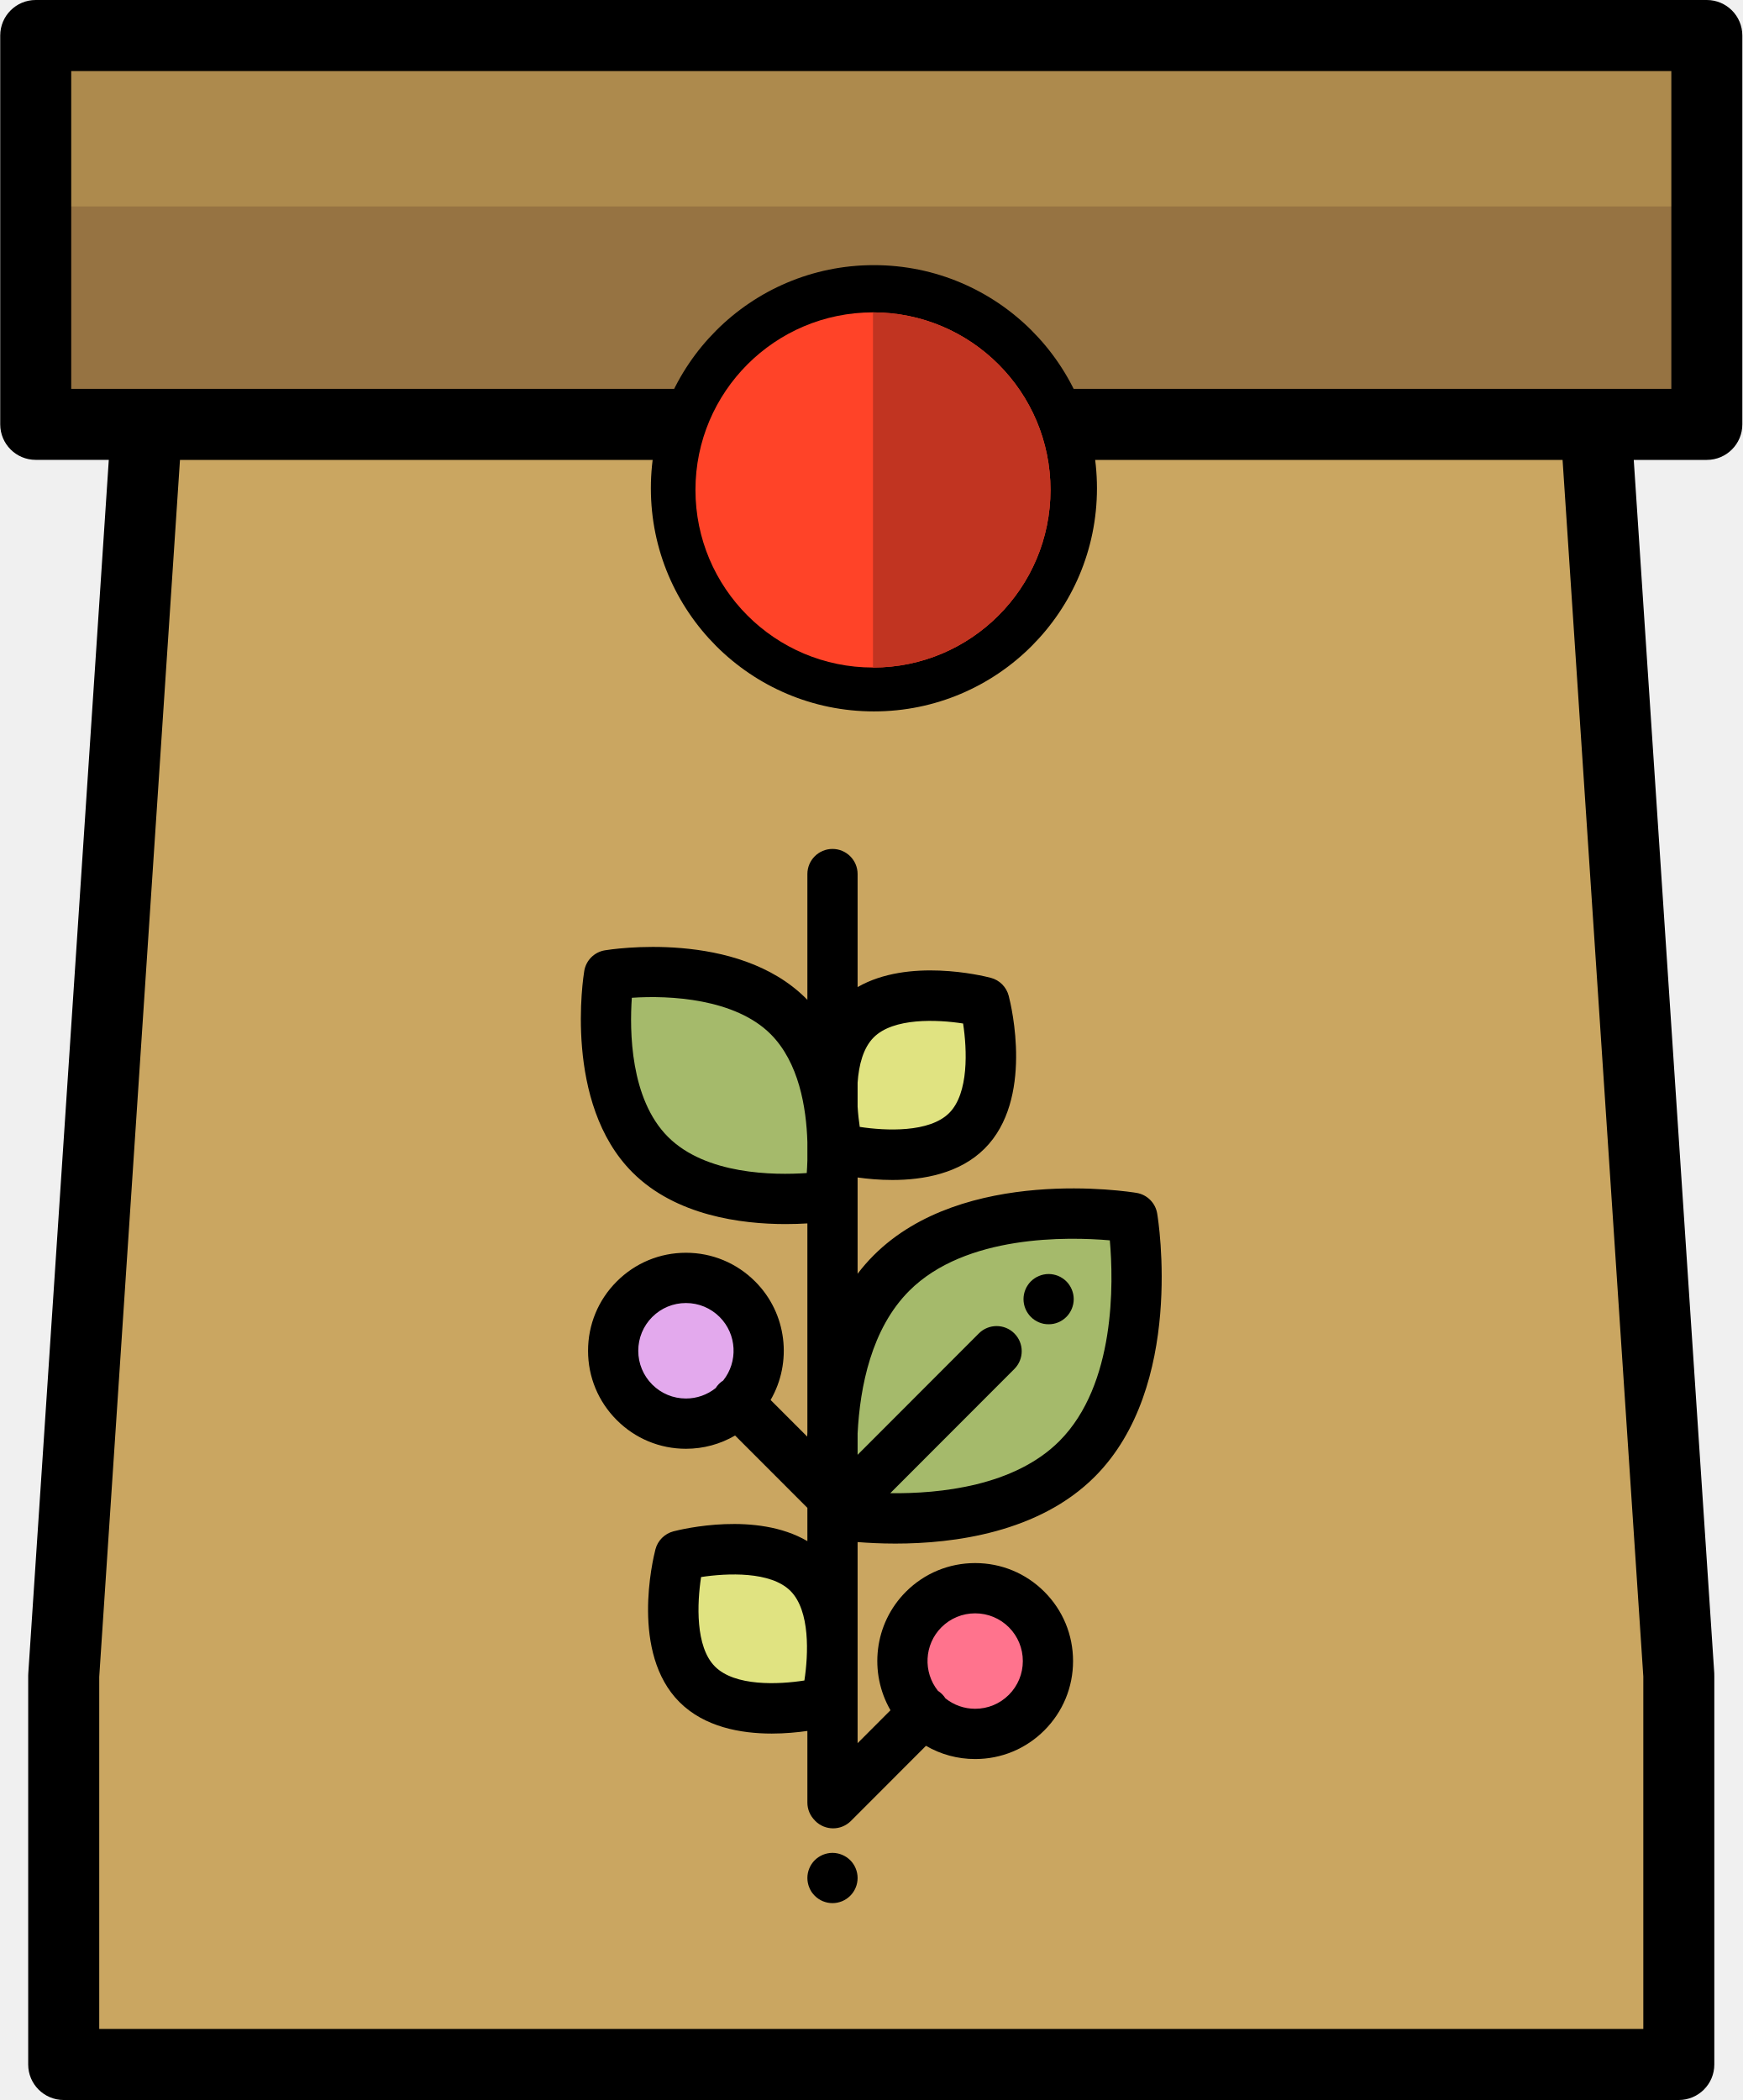
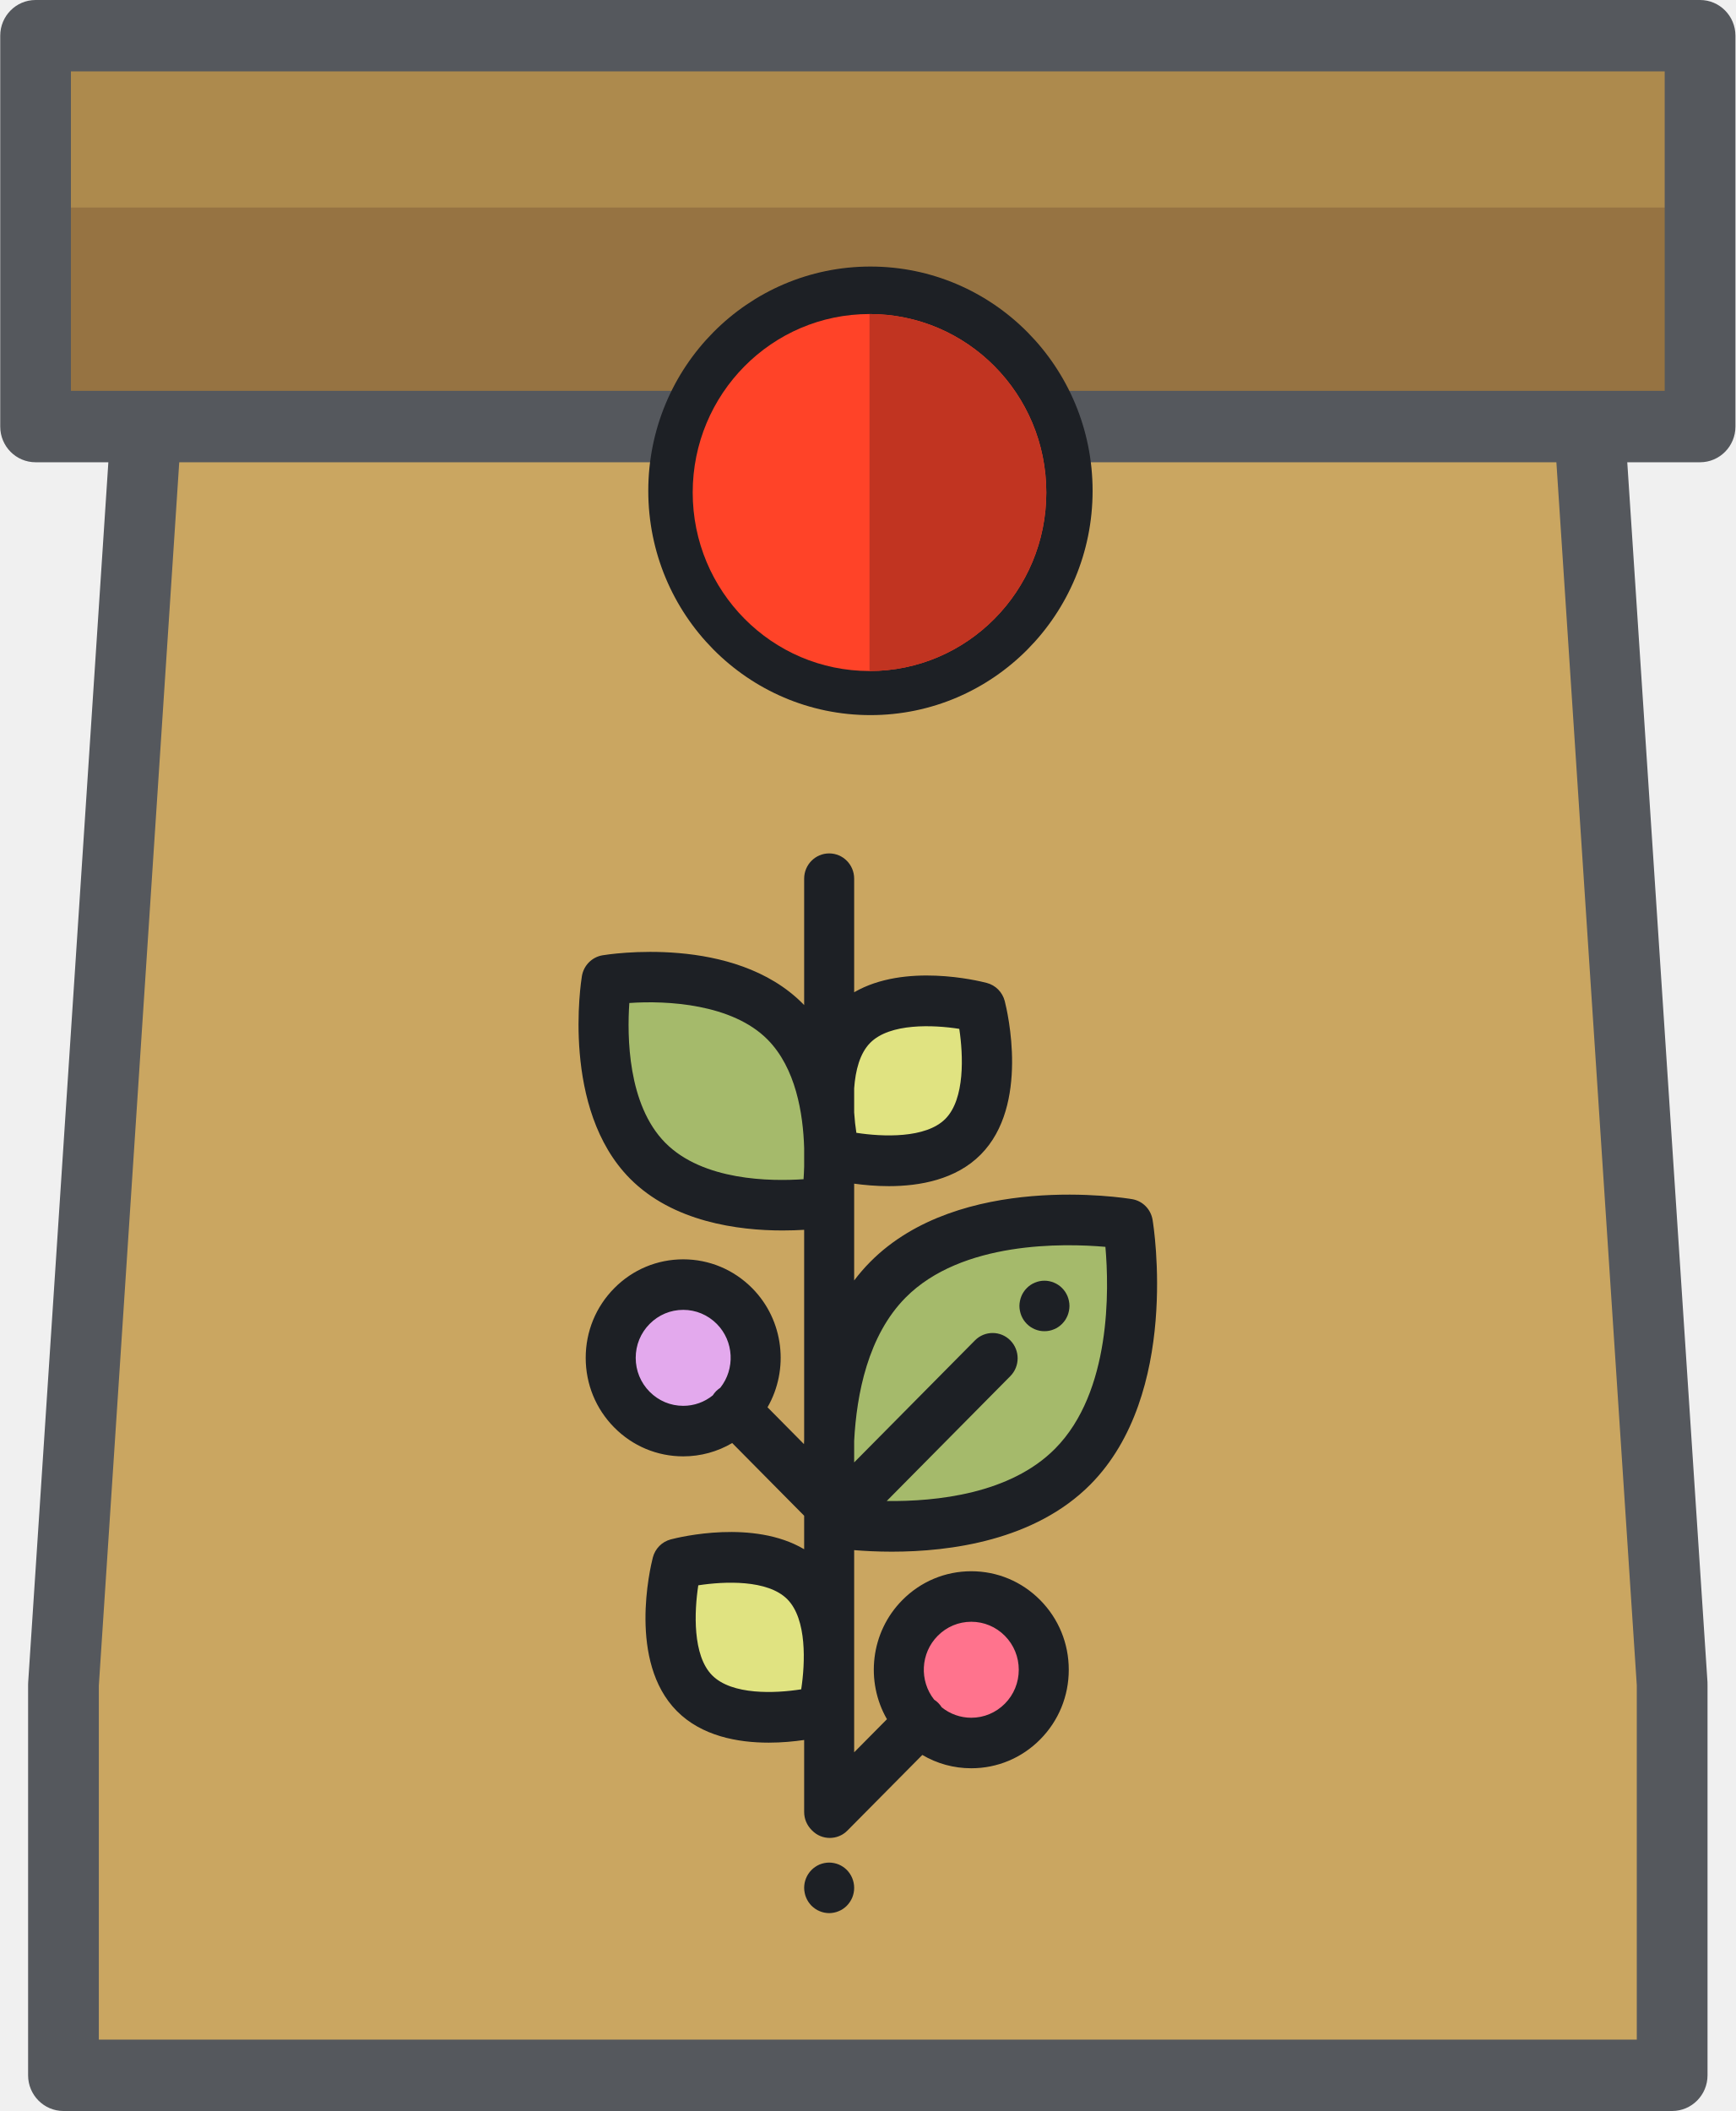
- <svg xmlns="http://www.w3.org/2000/svg" width="39" height="47" viewBox="0 0 39 47" fill="none">
-   <g clip-path="url(#clip0_4321_464)">
-     <path d="M37.759 37.59H37.758V45.355C37.758 45.904 37.313 46.349 36.765 46.349H2.272C1.723 46.349 1.279 45.904 1.279 45.355V37.59L3.154 9.405V0.646H35.883V9.405L37.759 37.59Z" fill="#CAA661" />
-     <path d="M1.639 0.646H37.398C37.946 0.646 38.391 1.091 38.391 1.64V8.411C38.391 8.96 37.946 9.405 37.398 9.405H31.438H23.063H15.974H12.565H1.639C1.091 9.405 0.646 8.96 0.646 8.411V1.64C0.646 1.091 1.091 0.646 1.639 0.646Z" fill="#AD8A4D" />
-     <path d="M38.391 4.62V8.411C38.391 8.96 37.946 9.405 37.398 9.405H31.438H23.063H15.974H12.565H1.639C1.091 9.405 0.646 8.96 0.646 8.411V4.62H38.391Z" fill="#967342" />
-     <path d="M37.573 47H1.426C0.987 47 0.631 46.644 0.631 46.205V37.502C0.631 37.485 0.632 37.467 0.633 37.45L2.435 10.292H0.799C0.36 10.292 0.005 9.936 0.005 9.497V0.795C0.005 0.356 0.36 0 0.799 0H38.2C38.639 0 38.995 0.356 38.995 0.795V9.498C38.995 9.937 38.639 10.293 38.2 10.293H36.565L38.367 37.45C38.369 37.477 38.369 37.504 38.368 37.53V46.205C38.368 46.644 38.012 47 37.573 47ZM2.221 45.41H36.779V37.521L34.972 10.293H4.028L2.221 37.529V45.41ZM23.589 8.703H37.406V1.59H1.594V8.703H15.411C16.076 7.054 17.677 5.949 19.5 5.949C21.322 5.949 22.924 7.054 23.589 8.703Z" fill="black" />
-     <ellipse cx="19.559" cy="10.928" rx="4.992" ry="4.994" fill="black" />
-     <path d="M23.511 10.965C23.511 13.16 21.732 14.94 19.538 14.94C17.344 14.94 15.565 13.16 15.565 10.965C15.565 8.771 17.344 6.991 19.538 6.991C21.732 6.991 23.511 8.771 23.511 10.965Z" fill="#FF4328" />
-     <path d="M23.511 10.965C23.511 13.16 21.732 14.94 19.538 14.94V6.991C21.732 6.991 23.511 8.771 23.511 10.965Z" fill="#C13421" />
-     <path d="M24.106 32.651C22.274 34.485 18.712 33.892 18.712 33.892C18.712 33.892 18.12 30.326 19.951 28.493C21.783 26.66 25.345 27.253 25.345 27.253C25.345 27.253 25.938 30.818 24.106 32.651Z" fill="#A5BA6B" />
-     <path d="M18.632 42.594C18.595 42.594 18.558 42.59 18.522 42.583C18.486 42.575 18.451 42.565 18.417 42.551C18.383 42.537 18.35 42.519 18.32 42.499C18.289 42.478 18.26 42.455 18.235 42.429C18.209 42.403 18.185 42.374 18.164 42.344C18.144 42.313 18.127 42.28 18.113 42.246C18.099 42.213 18.088 42.177 18.081 42.141C18.074 42.105 18.07 42.068 18.07 42.031C18.07 41.883 18.13 41.738 18.235 41.633C18.261 41.608 18.289 41.584 18.32 41.564C18.35 41.544 18.383 41.526 18.417 41.512C18.451 41.498 18.486 41.487 18.522 41.48C18.594 41.465 18.669 41.465 18.741 41.48C18.777 41.487 18.813 41.498 18.846 41.512C18.881 41.526 18.913 41.544 18.944 41.564C18.975 41.585 19.003 41.608 19.029 41.633C19.134 41.738 19.194 41.883 19.194 42.031C19.194 42.068 19.19 42.105 19.183 42.141C19.176 42.177 19.165 42.213 19.151 42.246C19.137 42.28 19.119 42.313 19.099 42.344C19.079 42.374 19.055 42.403 19.029 42.429C19.003 42.455 18.975 42.478 18.944 42.499C18.913 42.519 18.881 42.537 18.847 42.551C18.813 42.565 18.777 42.575 18.741 42.583C18.706 42.59 18.668 42.594 18.632 42.594Z" fill="black" />
-     <path d="M18.089 35.21C18.992 36.113 18.481 38.089 18.481 38.089C18.481 38.089 16.507 38.6 15.605 37.697C14.702 36.794 15.213 34.818 15.213 34.818C15.213 34.818 17.187 34.306 18.089 35.21Z" fill="#E0E381" />
-     <path d="M21.641 25.307C20.739 26.21 18.765 25.699 18.765 25.699C18.765 25.699 18.254 23.723 19.156 22.82C20.058 21.917 22.032 22.428 22.032 22.428C22.032 22.428 22.543 24.404 21.641 25.307Z" fill="#E0E381" />
-     <path d="M14.553 25.842C15.916 27.206 18.567 26.765 18.567 26.765C18.567 26.765 19.008 24.111 17.645 22.747C16.282 21.382 13.63 21.823 13.63 21.823C13.63 21.823 13.189 24.477 14.553 25.842Z" fill="#A5BA6B" />
-     <path d="M15.352 31.862C16.252 31.862 16.981 31.132 16.981 30.231C16.981 29.331 16.252 28.601 15.352 28.601C14.452 28.601 13.723 29.331 13.723 30.231C13.723 31.132 14.452 31.862 15.352 31.862Z" fill="#E3A9ED" />
-     <path d="M21.825 38.806C22.725 38.806 23.454 38.076 23.454 37.176C23.454 36.275 22.725 35.545 21.825 35.545C20.925 35.545 20.196 36.275 20.196 37.176C20.196 38.076 20.925 38.806 21.825 38.806Z" fill="#FF738D" />
-     <path d="M23.469 29.638C23.433 29.638 23.395 29.635 23.359 29.628C23.323 29.62 23.288 29.61 23.254 29.596C23.22 29.582 23.188 29.564 23.157 29.544C23.126 29.523 23.098 29.5 23.072 29.474C23.046 29.448 23.022 29.419 23.002 29.388C22.981 29.358 22.964 29.325 22.95 29.291C22.936 29.257 22.925 29.222 22.918 29.186C22.911 29.15 22.907 29.113 22.907 29.076C22.907 29.04 22.911 29.002 22.918 28.966C22.925 28.93 22.936 28.895 22.95 28.861C22.964 28.827 22.981 28.794 23.002 28.764C23.022 28.733 23.046 28.704 23.072 28.678C23.098 28.653 23.126 28.629 23.157 28.609C23.188 28.588 23.22 28.571 23.254 28.557C23.288 28.543 23.323 28.532 23.359 28.525C23.431 28.51 23.506 28.51 23.579 28.525C23.615 28.532 23.65 28.543 23.684 28.557C23.718 28.571 23.751 28.588 23.781 28.609C23.812 28.629 23.84 28.653 23.866 28.678C23.892 28.704 23.916 28.733 23.936 28.764C23.956 28.794 23.974 28.827 23.988 28.861C24.002 28.895 24.012 28.93 24.02 28.966C24.027 29.002 24.031 29.04 24.031 29.076C24.031 29.113 24.027 29.15 24.02 29.186C24.012 29.222 24.002 29.257 23.988 29.291C23.974 29.325 23.956 29.358 23.936 29.388C23.916 29.419 23.892 29.448 23.866 29.474C23.84 29.5 23.812 29.523 23.781 29.544C23.751 29.564 23.718 29.582 23.684 29.596C23.65 29.61 23.615 29.62 23.579 29.628C23.543 29.635 23.506 29.638 23.469 29.638Z" fill="black" />
-     <path d="M19.194 34.513C19.424 34.531 19.712 34.547 20.04 34.547C21.343 34.547 23.252 34.302 24.503 33.049C26.516 31.034 25.926 27.317 25.899 27.16C25.86 26.923 25.674 26.737 25.437 26.698C25.28 26.672 21.567 26.081 19.554 28.095C19.423 28.226 19.303 28.364 19.194 28.508V26.353C19.415 26.384 19.683 26.409 19.972 26.409C20.667 26.409 21.48 26.264 22.038 25.705C23.136 24.606 22.637 22.522 22.576 22.288C22.525 22.09 22.371 21.935 22.173 21.884C21.968 21.831 20.332 21.438 19.194 22.092V19.562C19.194 19.252 18.942 19 18.632 19C18.322 19 18.07 19.252 18.07 19.562V22.378C18.061 22.368 18.052 22.359 18.042 22.349C16.492 20.798 13.658 21.249 13.538 21.269C13.301 21.308 13.115 21.494 13.076 21.732C13.056 21.852 12.605 24.688 14.155 26.239C15.122 27.207 16.589 27.396 17.584 27.396C17.764 27.396 17.927 27.39 18.07 27.381V32.057C18.068 32.089 18.067 32.121 18.066 32.152L17.247 31.333C17.733 30.494 17.618 29.398 16.901 28.681C16.487 28.267 15.937 28.038 15.352 28.038C14.767 28.038 14.216 28.267 13.803 28.681C13.389 29.095 13.161 29.646 13.161 30.232C13.161 30.817 13.389 31.368 13.803 31.782C14.216 32.196 14.767 32.425 15.352 32.425C15.745 32.425 16.122 32.321 16.452 32.128L18.07 33.747V34.492C16.931 33.824 15.279 34.22 15.072 34.273C14.875 34.325 14.72 34.479 14.669 34.677C14.609 34.911 14.11 36.996 15.207 38.094C15.766 38.653 16.578 38.799 17.273 38.799C17.57 38.799 17.845 38.772 18.07 38.74V40.343C18.07 40.499 18.134 40.64 18.236 40.742C18.241 40.747 18.244 40.751 18.248 40.756C18.358 40.865 18.502 40.92 18.646 40.92C18.79 40.92 18.933 40.865 19.043 40.756L20.724 39.073C21.055 39.266 21.432 39.369 21.825 39.369C22.41 39.369 22.96 39.141 23.374 38.727C23.788 38.312 24.016 37.762 24.016 37.176C24.016 36.59 23.788 36.039 23.374 35.625C22.96 35.211 22.41 34.983 21.825 34.983C21.24 34.983 20.689 35.211 20.275 35.625C19.558 36.343 19.444 37.438 19.93 38.277L19.194 39.014V38.424V34.513H19.194ZM21.555 22.907C21.645 23.492 21.686 24.467 21.244 24.91C20.801 25.353 19.827 25.311 19.242 25.221C19.222 25.087 19.204 24.932 19.194 24.767V24.231C19.221 23.835 19.32 23.452 19.554 23.218C19.996 22.775 20.97 22.816 21.555 22.907ZM18.056 26.254C17.321 26.305 15.797 26.292 14.95 25.444C14.101 24.595 14.09 23.066 14.141 22.331C14.987 22.272 16.454 22.35 17.247 23.144C17.879 23.776 18.047 24.785 18.07 25.562V25.972C18.067 26.075 18.062 26.169 18.056 26.254ZM20.349 28.89C21.61 27.628 23.904 27.679 24.839 27.76C24.922 28.696 24.974 30.987 23.709 32.254C22.7 33.263 21.031 33.433 19.925 33.419L22.702 30.639C22.922 30.419 22.922 30.063 22.702 29.843C22.483 29.624 22.127 29.624 21.908 29.843L19.194 32.56V32.083C19.247 31.033 19.505 29.735 20.349 28.89ZM14.597 30.987C14.396 30.785 14.285 30.517 14.285 30.232C14.285 29.946 14.396 29.678 14.597 29.476C14.799 29.274 15.067 29.163 15.352 29.163C15.637 29.163 15.905 29.274 16.107 29.476C16.494 29.864 16.52 30.478 16.186 30.897C16.153 30.918 16.121 30.943 16.092 30.972C16.063 31.002 16.038 31.033 16.017 31.067C15.828 31.217 15.597 31.3 15.352 31.3C15.067 31.3 14.799 31.189 14.597 30.987ZM18.003 37.611C17.419 37.703 16.448 37.745 16.002 37.299C15.559 36.856 15.601 35.881 15.691 35.296C16.276 35.206 17.25 35.164 17.692 35.607C18.135 36.051 18.093 37.027 18.003 37.611ZM21.07 36.42C21.272 36.219 21.54 36.108 21.825 36.108C22.11 36.108 22.378 36.219 22.58 36.42C22.781 36.622 22.892 36.891 22.892 37.176C22.892 37.461 22.781 37.729 22.58 37.931C22.378 38.133 22.11 38.244 21.825 38.244C21.58 38.244 21.349 38.162 21.16 38.011C21.139 37.978 21.114 37.946 21.085 37.917C21.055 37.888 21.024 37.863 20.991 37.841C20.657 37.422 20.683 36.808 21.07 36.42Z" fill="black" />
+ <svg xmlns="http://www.w3.org/2000/svg" width="37" height="45" viewBox="0 0 37 45" fill="none">
+   <g clip-path="url(#clip0_5232_6904)">
+     <path d="M35.822 35.991H35.822V43.425C35.822 43.951 35.4 44.377 34.88 44.377H2.155C1.635 44.377 1.213 43.951 1.213 43.425V35.991L2.992 9.005V0.619H34.043V9.005L35.822 35.991Z" fill="#CAA661" />
+     <path d="M1.555 0.619H35.48C36 0.619 36.422 1.045 36.422 1.57V8.054C36.422 8.579 36 9.005 35.48 9.005H29.826H21.88H15.155H11.921H1.555C1.035 9.005 0.613 8.579 0.613 8.054V1.57C0.613 1.045 1.035 0.619 1.555 0.619Z" fill="#AD8A4D" />
+     <path d="M36.422 4.424V8.054C36.422 8.579 36 9.005 35.48 9.005H29.826H21.88H15.155H11.921H1.555C1.035 9.005 0.613 8.579 0.613 8.054V4.424H36.422Z" fill="#967342" />
+     <path d="M35.647 45H1.353C0.937 45 0.599 44.659 0.599 44.239V35.907C0.599 35.89 0.6 35.873 0.601 35.856L2.31 9.854H0.759C0.342 9.854 0.005 9.514 0.005 9.093V0.761C0.005 0.341 0.342 0 0.759 0H36.242C36.658 0 36.996 0.341 36.996 0.761V9.093C36.996 9.514 36.658 9.854 36.242 9.854H34.69L36.4 35.856C36.401 35.882 36.402 35.908 36.401 35.933V44.239C36.401 44.659 36.063 45 35.647 45ZM2.107 43.478H34.893V35.925L33.179 9.854H3.821L2.107 35.932V43.478ZM22.379 8.332H35.488V1.522H1.512V8.332H14.621C15.251 6.754 16.771 5.696 18.5 5.696C20.229 5.696 21.748 6.754 22.379 8.332Z" fill="#55585D" />
+     <ellipse cx="18.556" cy="10.463" rx="4.736" ry="4.781" fill="#1D2025" />
+     <path d="M22.305 10.499C22.305 12.6 20.618 14.304 18.536 14.304C16.454 14.304 14.767 12.6 14.767 10.499C14.767 8.397 16.454 6.694 18.536 6.694C20.618 6.694 22.305 8.397 22.305 10.499Z" fill="#FF4328" />
+     <path d="M22.305 10.499C22.305 12.6 20.618 14.304 18.536 14.304V6.694C20.618 6.694 22.305 8.397 22.305 10.499Z" fill="#C13421" />
+     <path d="M22.87 31.262C21.132 33.017 17.753 32.449 17.753 32.449C17.753 32.449 17.191 29.036 18.928 27.28C20.666 25.525 24.046 26.093 24.046 26.093C24.046 26.093 24.608 29.507 22.87 31.262Z" fill="#A5BA6B" />
+     <path d="M17.676 40.782C17.642 40.782 17.607 40.778 17.572 40.771C17.538 40.764 17.505 40.754 17.472 40.74C17.44 40.727 17.409 40.71 17.381 40.691C17.351 40.67 17.324 40.648 17.299 40.624C17.275 40.598 17.253 40.571 17.233 40.542C17.214 40.512 17.197 40.481 17.184 40.449C17.171 40.416 17.16 40.383 17.154 40.348C17.147 40.313 17.143 40.278 17.143 40.242C17.143 40.101 17.2 39.962 17.3 39.862C17.324 39.837 17.351 39.815 17.381 39.795C17.409 39.776 17.44 39.759 17.472 39.745C17.505 39.732 17.538 39.722 17.572 39.715C17.641 39.701 17.712 39.701 17.78 39.715C17.814 39.722 17.848 39.732 17.88 39.745C17.913 39.759 17.943 39.776 17.972 39.795C18.002 39.815 18.029 39.837 18.053 39.862C18.152 39.962 18.209 40.101 18.209 40.242C18.209 40.278 18.206 40.313 18.199 40.348C18.192 40.383 18.182 40.416 18.169 40.449C18.155 40.481 18.139 40.512 18.119 40.542C18.1 40.571 18.078 40.598 18.053 40.624C18.029 40.648 18.002 40.671 17.972 40.691C17.944 40.71 17.913 40.727 17.88 40.74C17.848 40.754 17.815 40.764 17.78 40.771C17.746 40.778 17.711 40.782 17.676 40.782Z" fill="#1D2025" />
+     <path d="M17.162 33.711C18.018 34.576 17.533 36.468 17.533 36.468C17.533 36.468 15.66 36.957 14.804 36.093C13.948 35.228 14.433 33.336 14.433 33.336C14.433 33.336 16.306 32.847 17.162 33.711Z" fill="#E0E381" />
+     <path d="M20.531 24.23C19.675 25.095 17.803 24.605 17.803 24.605C17.803 24.605 17.318 22.714 18.174 21.849C19.03 20.985 20.903 21.474 20.903 21.474C20.903 21.474 21.387 23.366 20.531 24.23Z" fill="#E0E381" />
+     <path d="M13.806 24.742C15.1 26.049 17.615 25.626 17.615 25.626C17.615 25.626 18.033 23.085 16.74 21.779C15.447 20.472 12.931 20.895 12.931 20.895C12.931 20.895 12.513 23.436 13.806 24.742Z" fill="#A5BA6B" />
+     <path d="M14.565 30.506C15.418 30.506 16.11 29.807 16.11 28.945C16.11 28.083 15.418 27.384 14.565 27.384C13.711 27.384 13.019 28.083 13.019 28.945C13.019 29.807 13.711 30.506 14.565 30.506Z" fill="#E3A9ED" />
+     <path d="M20.706 37.155C21.56 37.155 22.252 36.456 22.252 35.594C22.252 34.731 21.56 34.032 20.706 34.032C19.852 34.032 19.16 34.731 19.16 35.594C19.16 36.456 19.852 37.155 20.706 37.155Z" fill="#FF738D" />
+     <path d="M22.265 28.377C22.231 28.377 22.196 28.374 22.161 28.367C22.128 28.36 22.094 28.35 22.061 28.336C22.029 28.323 21.998 28.306 21.97 28.287C21.94 28.267 21.913 28.244 21.889 28.22C21.864 28.195 21.842 28.167 21.822 28.138C21.803 28.109 21.786 28.077 21.773 28.045C21.76 28.012 21.75 27.978 21.743 27.944C21.736 27.909 21.732 27.874 21.732 27.839C21.732 27.804 21.736 27.768 21.743 27.734C21.75 27.699 21.76 27.665 21.773 27.633C21.786 27.6 21.803 27.569 21.822 27.54C21.842 27.51 21.864 27.483 21.889 27.458C21.913 27.433 21.94 27.411 21.97 27.391C21.998 27.372 22.029 27.355 22.061 27.342C22.094 27.328 22.128 27.318 22.161 27.311C22.23 27.297 22.301 27.297 22.369 27.311C22.404 27.318 22.437 27.328 22.469 27.342C22.502 27.355 22.533 27.372 22.561 27.391C22.591 27.411 22.618 27.433 22.642 27.458C22.667 27.483 22.689 27.51 22.709 27.54C22.728 27.569 22.744 27.6 22.758 27.633C22.771 27.665 22.781 27.699 22.788 27.734C22.795 27.768 22.799 27.804 22.799 27.839C22.799 27.874 22.795 27.909 22.788 27.944C22.781 27.978 22.771 28.012 22.758 28.045C22.744 28.077 22.728 28.109 22.709 28.138C22.689 28.167 22.667 28.195 22.642 28.22C22.618 28.244 22.591 28.267 22.561 28.287C22.533 28.306 22.502 28.323 22.469 28.336C22.437 28.35 22.404 28.36 22.369 28.367C22.335 28.374 22.3 28.377 22.265 28.377Z" fill="#1D2025" />
+     <path d="M18.209 33.044C18.428 33.062 18.702 33.077 19.012 33.077C20.248 33.077 22.059 32.842 23.247 31.643C25.157 29.714 24.596 26.155 24.571 26.005C24.534 25.777 24.358 25.599 24.133 25.562C23.984 25.537 20.461 24.971 18.551 26.9C18.427 27.025 18.314 27.157 18.209 27.295V25.232C18.419 25.261 18.674 25.285 18.948 25.285C19.607 25.285 20.379 25.146 20.908 24.611C21.95 23.559 21.476 21.563 21.419 21.339C21.37 21.15 21.224 21.002 21.036 20.953C20.841 20.902 19.289 20.526 18.209 21.152V18.73C18.209 18.433 17.971 18.192 17.676 18.192C17.382 18.192 17.143 18.433 17.143 18.73V21.426C17.134 21.417 17.126 21.407 17.117 21.398C15.646 19.913 12.958 20.345 12.844 20.364C12.619 20.402 12.443 20.58 12.405 20.807C12.386 20.922 11.959 23.638 13.429 25.123C14.347 26.049 15.738 26.23 16.683 26.23C16.853 26.23 17.008 26.224 17.143 26.216V30.693C17.142 30.724 17.14 30.754 17.139 30.784L16.362 29.999C16.824 29.196 16.715 28.147 16.035 27.46C15.642 27.064 15.12 26.845 14.565 26.845C14.009 26.845 13.487 27.064 13.095 27.46C12.702 27.857 12.486 28.384 12.486 28.945C12.486 29.506 12.702 30.033 13.095 30.43C13.487 30.826 14.009 31.045 14.565 31.045C14.937 31.045 15.295 30.946 15.609 30.761L17.143 32.311V33.025C16.063 32.385 14.496 32.764 14.3 32.815C14.112 32.864 13.966 33.012 13.917 33.201C13.86 33.425 13.386 35.421 14.428 36.473C14.957 37.008 15.728 37.148 16.388 37.148C16.669 37.148 16.93 37.122 17.143 37.091V38.626C17.143 38.776 17.204 38.911 17.301 39.009C17.305 39.013 17.309 39.017 17.313 39.021C17.417 39.127 17.553 39.179 17.689 39.179C17.826 39.179 17.962 39.127 18.066 39.021L19.662 37.41C19.975 37.595 20.333 37.694 20.706 37.694C21.261 37.694 21.783 37.475 22.175 37.079C22.568 36.682 22.784 36.155 22.784 35.594C22.784 35.033 22.568 34.506 22.175 34.109C21.783 33.713 21.261 33.494 20.706 33.494C20.15 33.494 19.628 33.713 19.236 34.109C18.555 34.796 18.446 35.845 18.908 36.648L18.209 37.354V36.789V33.044H18.209ZM20.45 21.932C20.535 22.493 20.574 23.426 20.154 23.85C19.735 24.274 18.81 24.234 18.256 24.148C18.236 24.019 18.219 23.871 18.209 23.714V23.2C18.236 22.821 18.329 22.454 18.551 22.23C18.971 21.806 19.895 21.845 20.45 21.932ZM17.13 25.137C16.432 25.185 14.987 25.173 14.183 24.361C13.378 23.548 13.368 22.084 13.416 21.381C14.218 21.324 15.61 21.399 16.363 22.16C16.962 22.765 17.121 23.73 17.143 24.474V24.867C17.14 24.965 17.136 25.056 17.13 25.137ZM19.305 27.661C20.501 26.453 22.678 26.501 23.565 26.579C23.644 27.475 23.694 29.669 22.493 30.881C21.536 31.848 19.953 32.01 18.903 31.997L21.538 29.335C21.746 29.125 21.746 28.784 21.538 28.573C21.33 28.363 20.992 28.363 20.784 28.573L18.209 31.174V30.718C18.261 29.713 18.505 28.469 19.305 27.661ZM13.849 29.668C13.657 29.475 13.552 29.218 13.552 28.945C13.552 28.672 13.657 28.415 13.849 28.222C14.04 28.029 14.294 27.922 14.565 27.922C14.835 27.922 15.089 28.029 15.281 28.222C15.648 28.593 15.673 29.181 15.356 29.582C15.325 29.603 15.295 29.627 15.267 29.654C15.239 29.682 15.216 29.713 15.195 29.745C15.017 29.889 14.797 29.968 14.565 29.968C14.294 29.968 14.04 29.861 13.849 29.668ZM17.08 36.011C16.526 36.099 15.604 36.139 15.181 35.712C14.761 35.288 14.8 34.354 14.886 33.794C15.441 33.708 16.365 33.668 16.785 34.092C17.205 34.517 17.166 35.451 17.08 36.011ZM19.99 34.871C20.181 34.678 20.435 34.571 20.706 34.571C20.976 34.571 21.231 34.678 21.422 34.871C21.613 35.064 21.718 35.321 21.718 35.594C21.718 35.867 21.613 36.124 21.422 36.317C21.23 36.51 20.976 36.617 20.706 36.617C20.474 36.617 20.254 36.538 20.075 36.394C20.055 36.362 20.031 36.331 20.003 36.303C19.976 36.275 19.946 36.252 19.914 36.231C19.597 35.83 19.622 35.242 19.99 34.871Z" fill="#1D2025" />
  </g>
  <defs>
-     <clipPath id="clip0_4321_464">
-       <rect width="39" height="47" fill="white" />
+     <clipPath id="clip0_5232_6904">
+       <rect width="37" height="45" fill="white" />
    </clipPath>
  </defs>
</svg>
